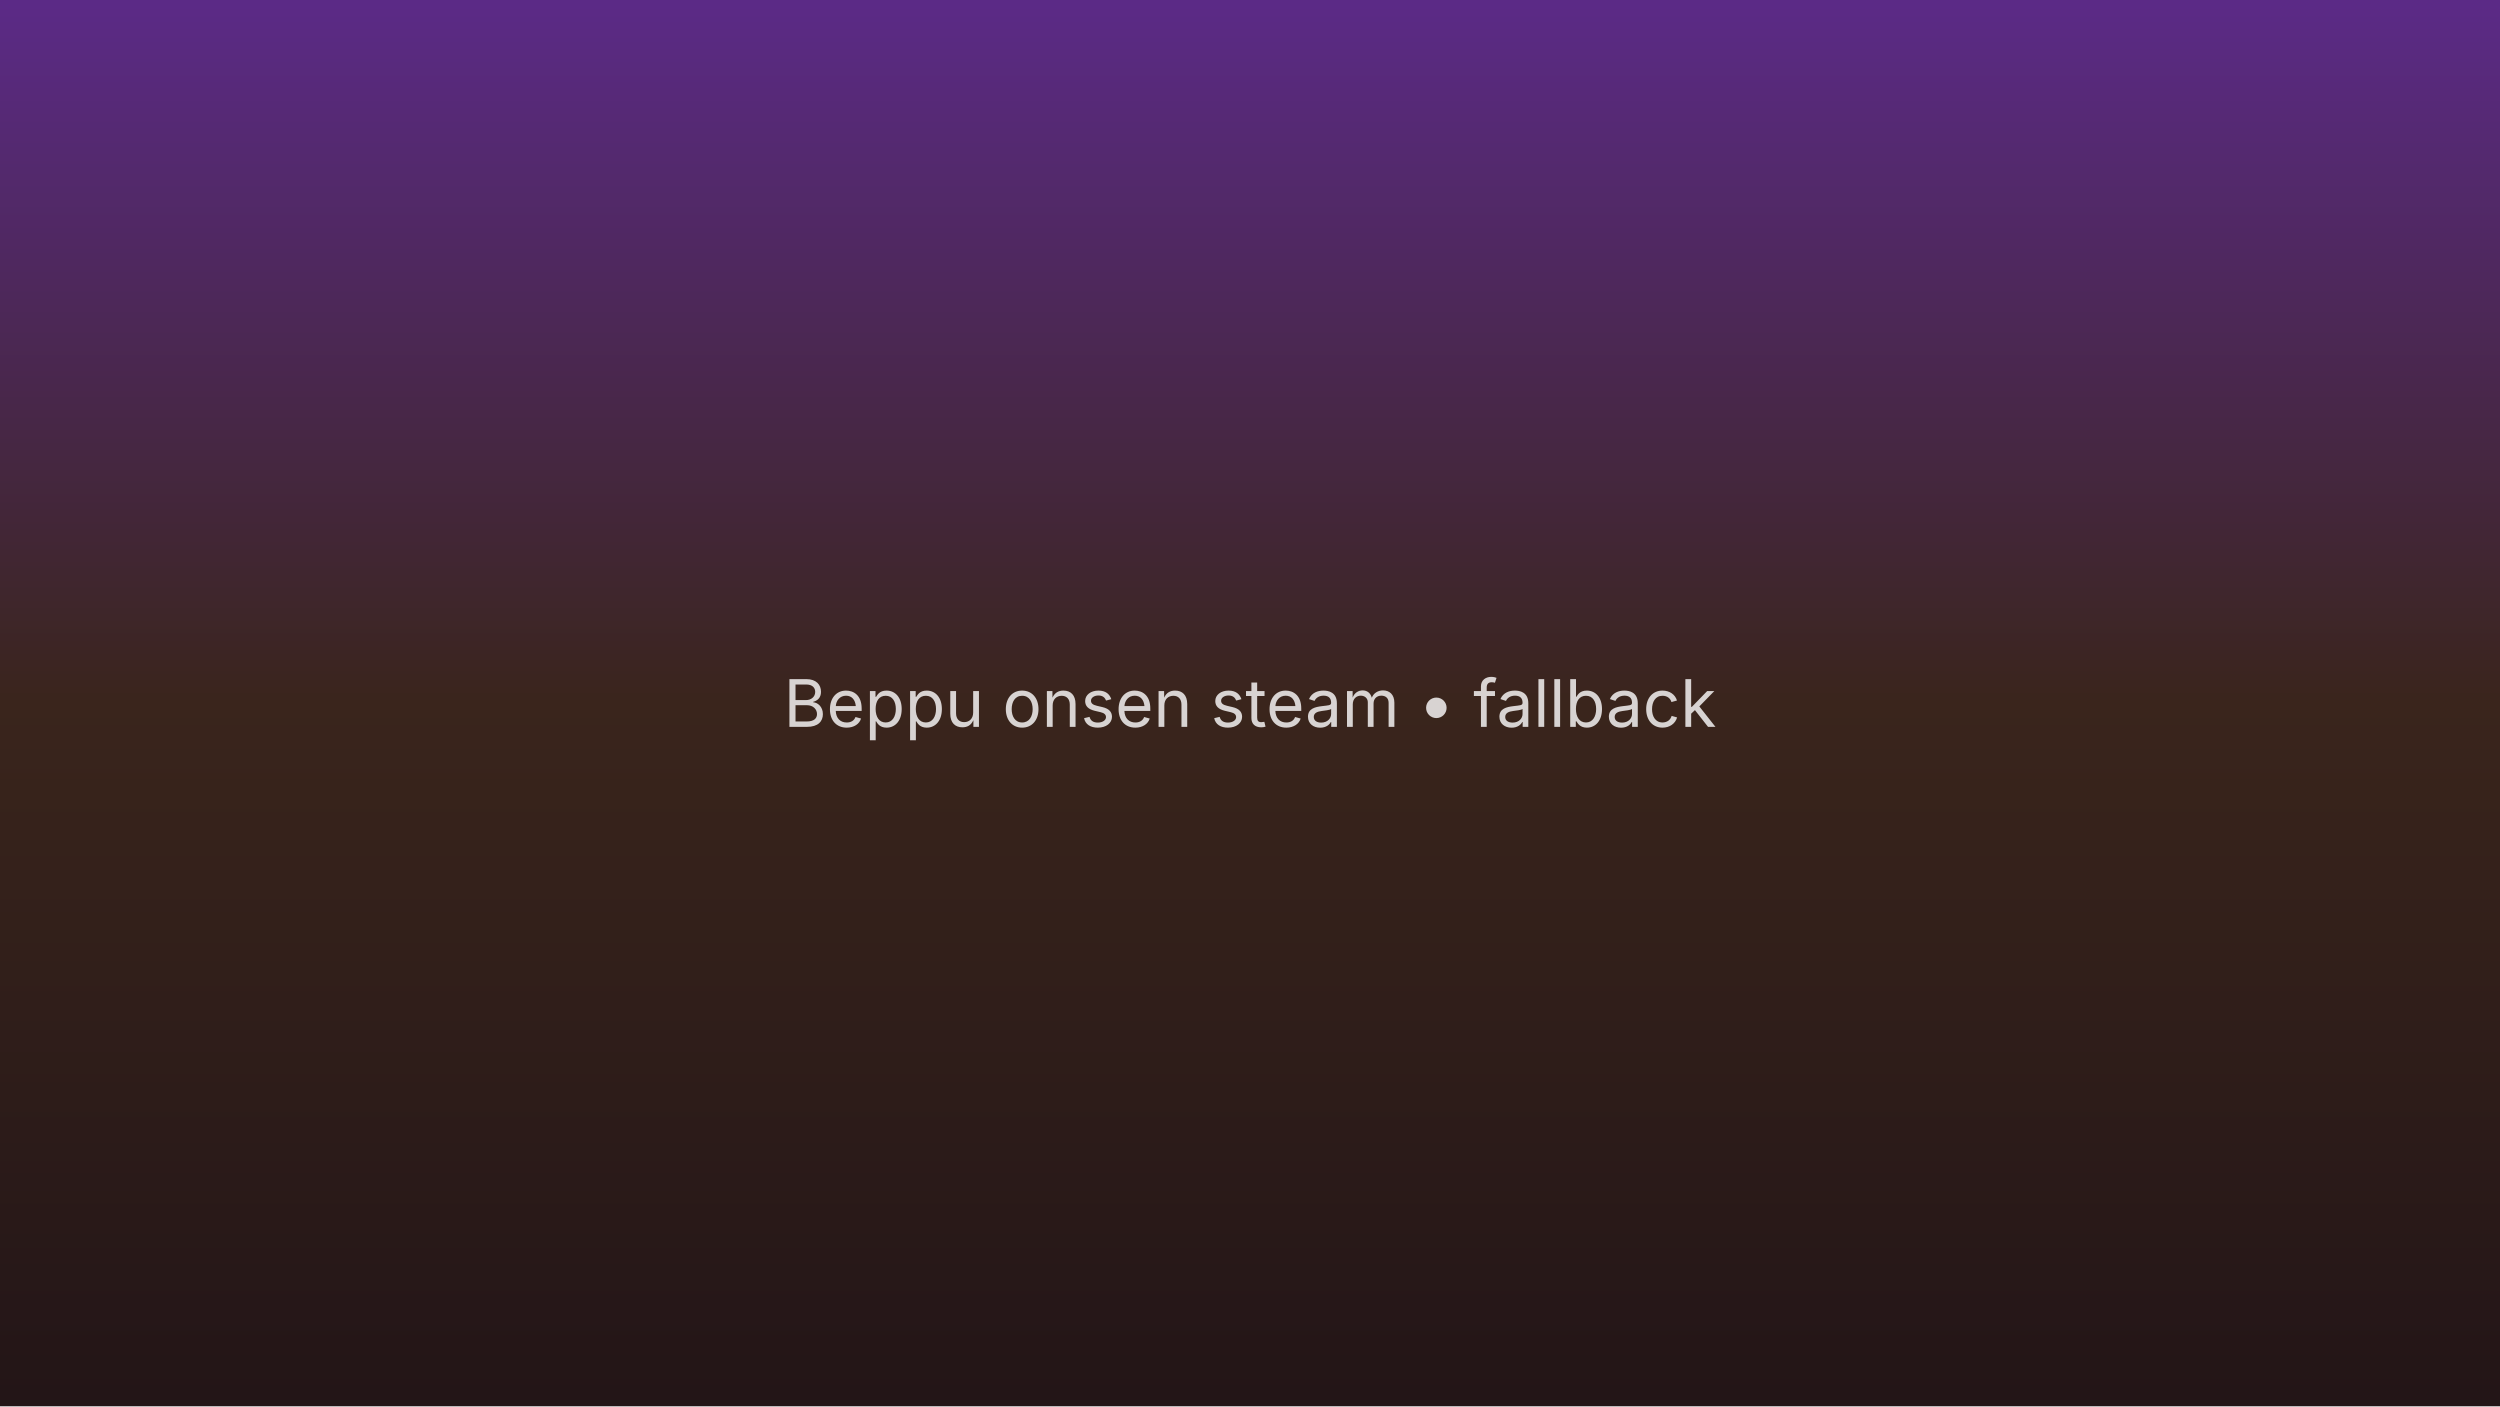
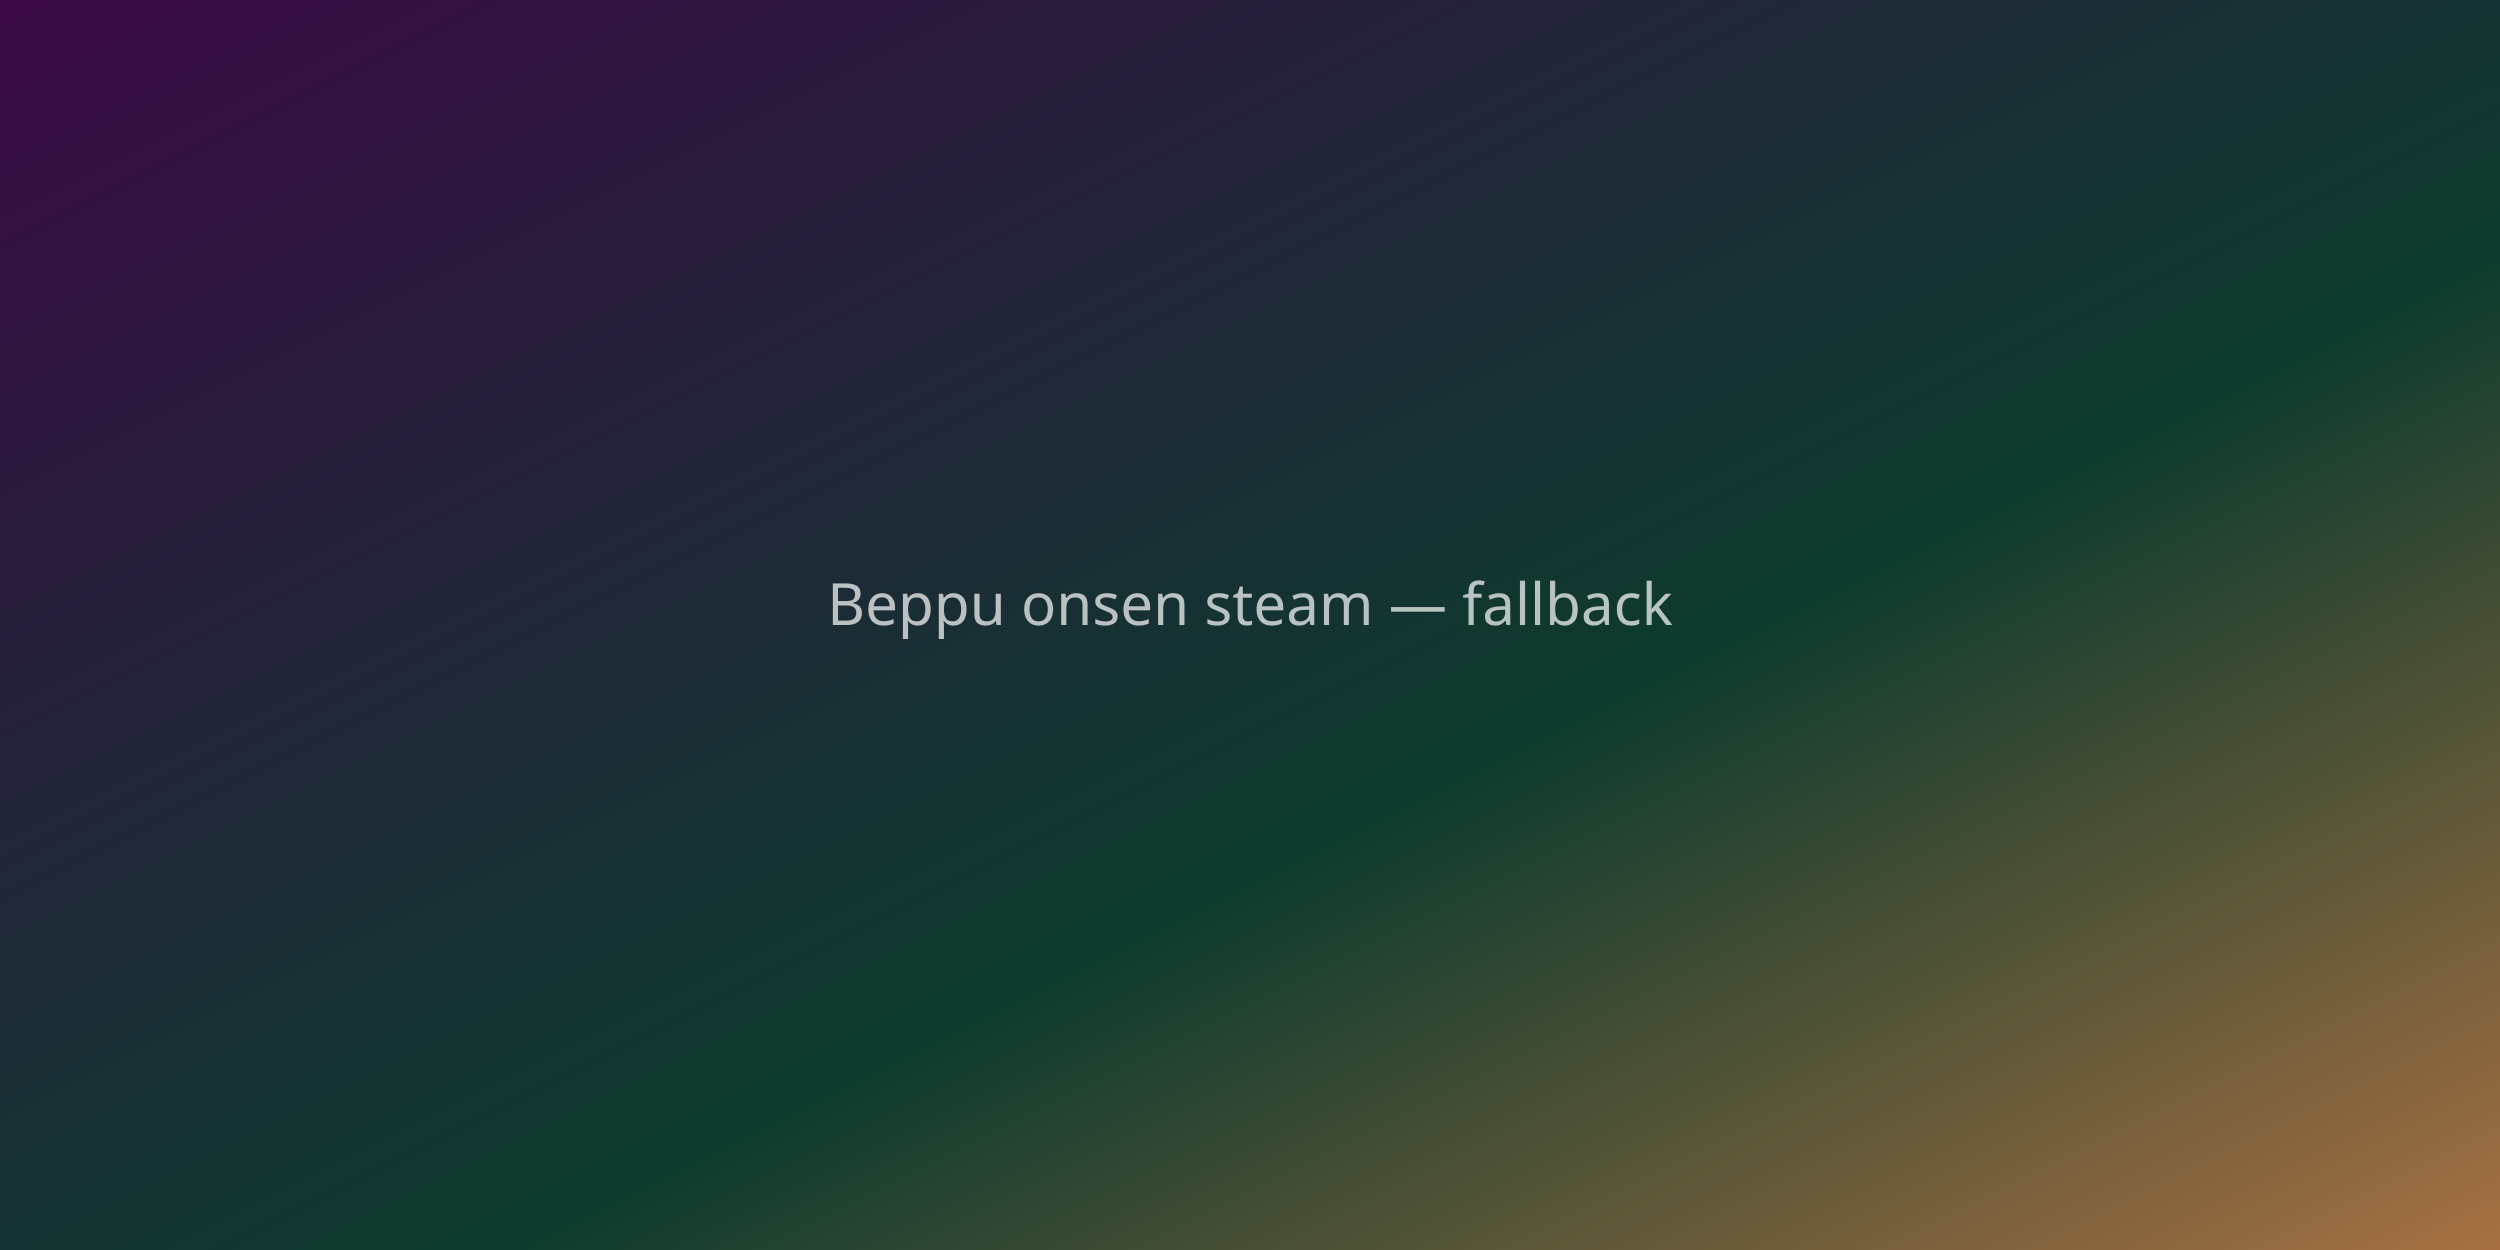
- <svg xmlns="http://www.w3.org/2000/svg" width="1600" height="900" viewBox="0 0 1600 900">
+ <svg xmlns="http://www.w3.org/2000/svg" viewBox="0 0 1200 600">
  <defs>
-     <linearGradient id="g" x1="0" y1="0" x2="0" y2="1">
-       <stop offset="0" stop-color="#5B2A86" />
-       <stop offset=".5" stop-color="#3a251c" />
-       <stop offset="1" stop-color="#231517" />
+     <linearGradient id="g" x1="0" y1="0" x2="1" y2="1">
+       <stop stop-color="#3B0A45" />
+       <stop offset=".6" stop-color="#0D3B2E" />
+       <stop offset="1" stop-color="#A97142" />
    </linearGradient>
  </defs>
-   <rect width="1600" height="900" fill="url(#g)" />
-   <text x="50%" y="50%" dominant-baseline="middle" text-anchor="middle" font-family="Inter,system-ui,Segoe UI,Arial" font-size="42" fill="rgba(255,255,255,.8)">Beppu onsen steam • fallback</text>
+   <rect fill="url(#g)" width="1200" height="600" />
+   <text x="50%" y="50%" fill="white" opacity=".7" text-anchor="middle" font-family="sans-serif" font-size="28">Beppu onsen steam — fallback</text>
</svg>
